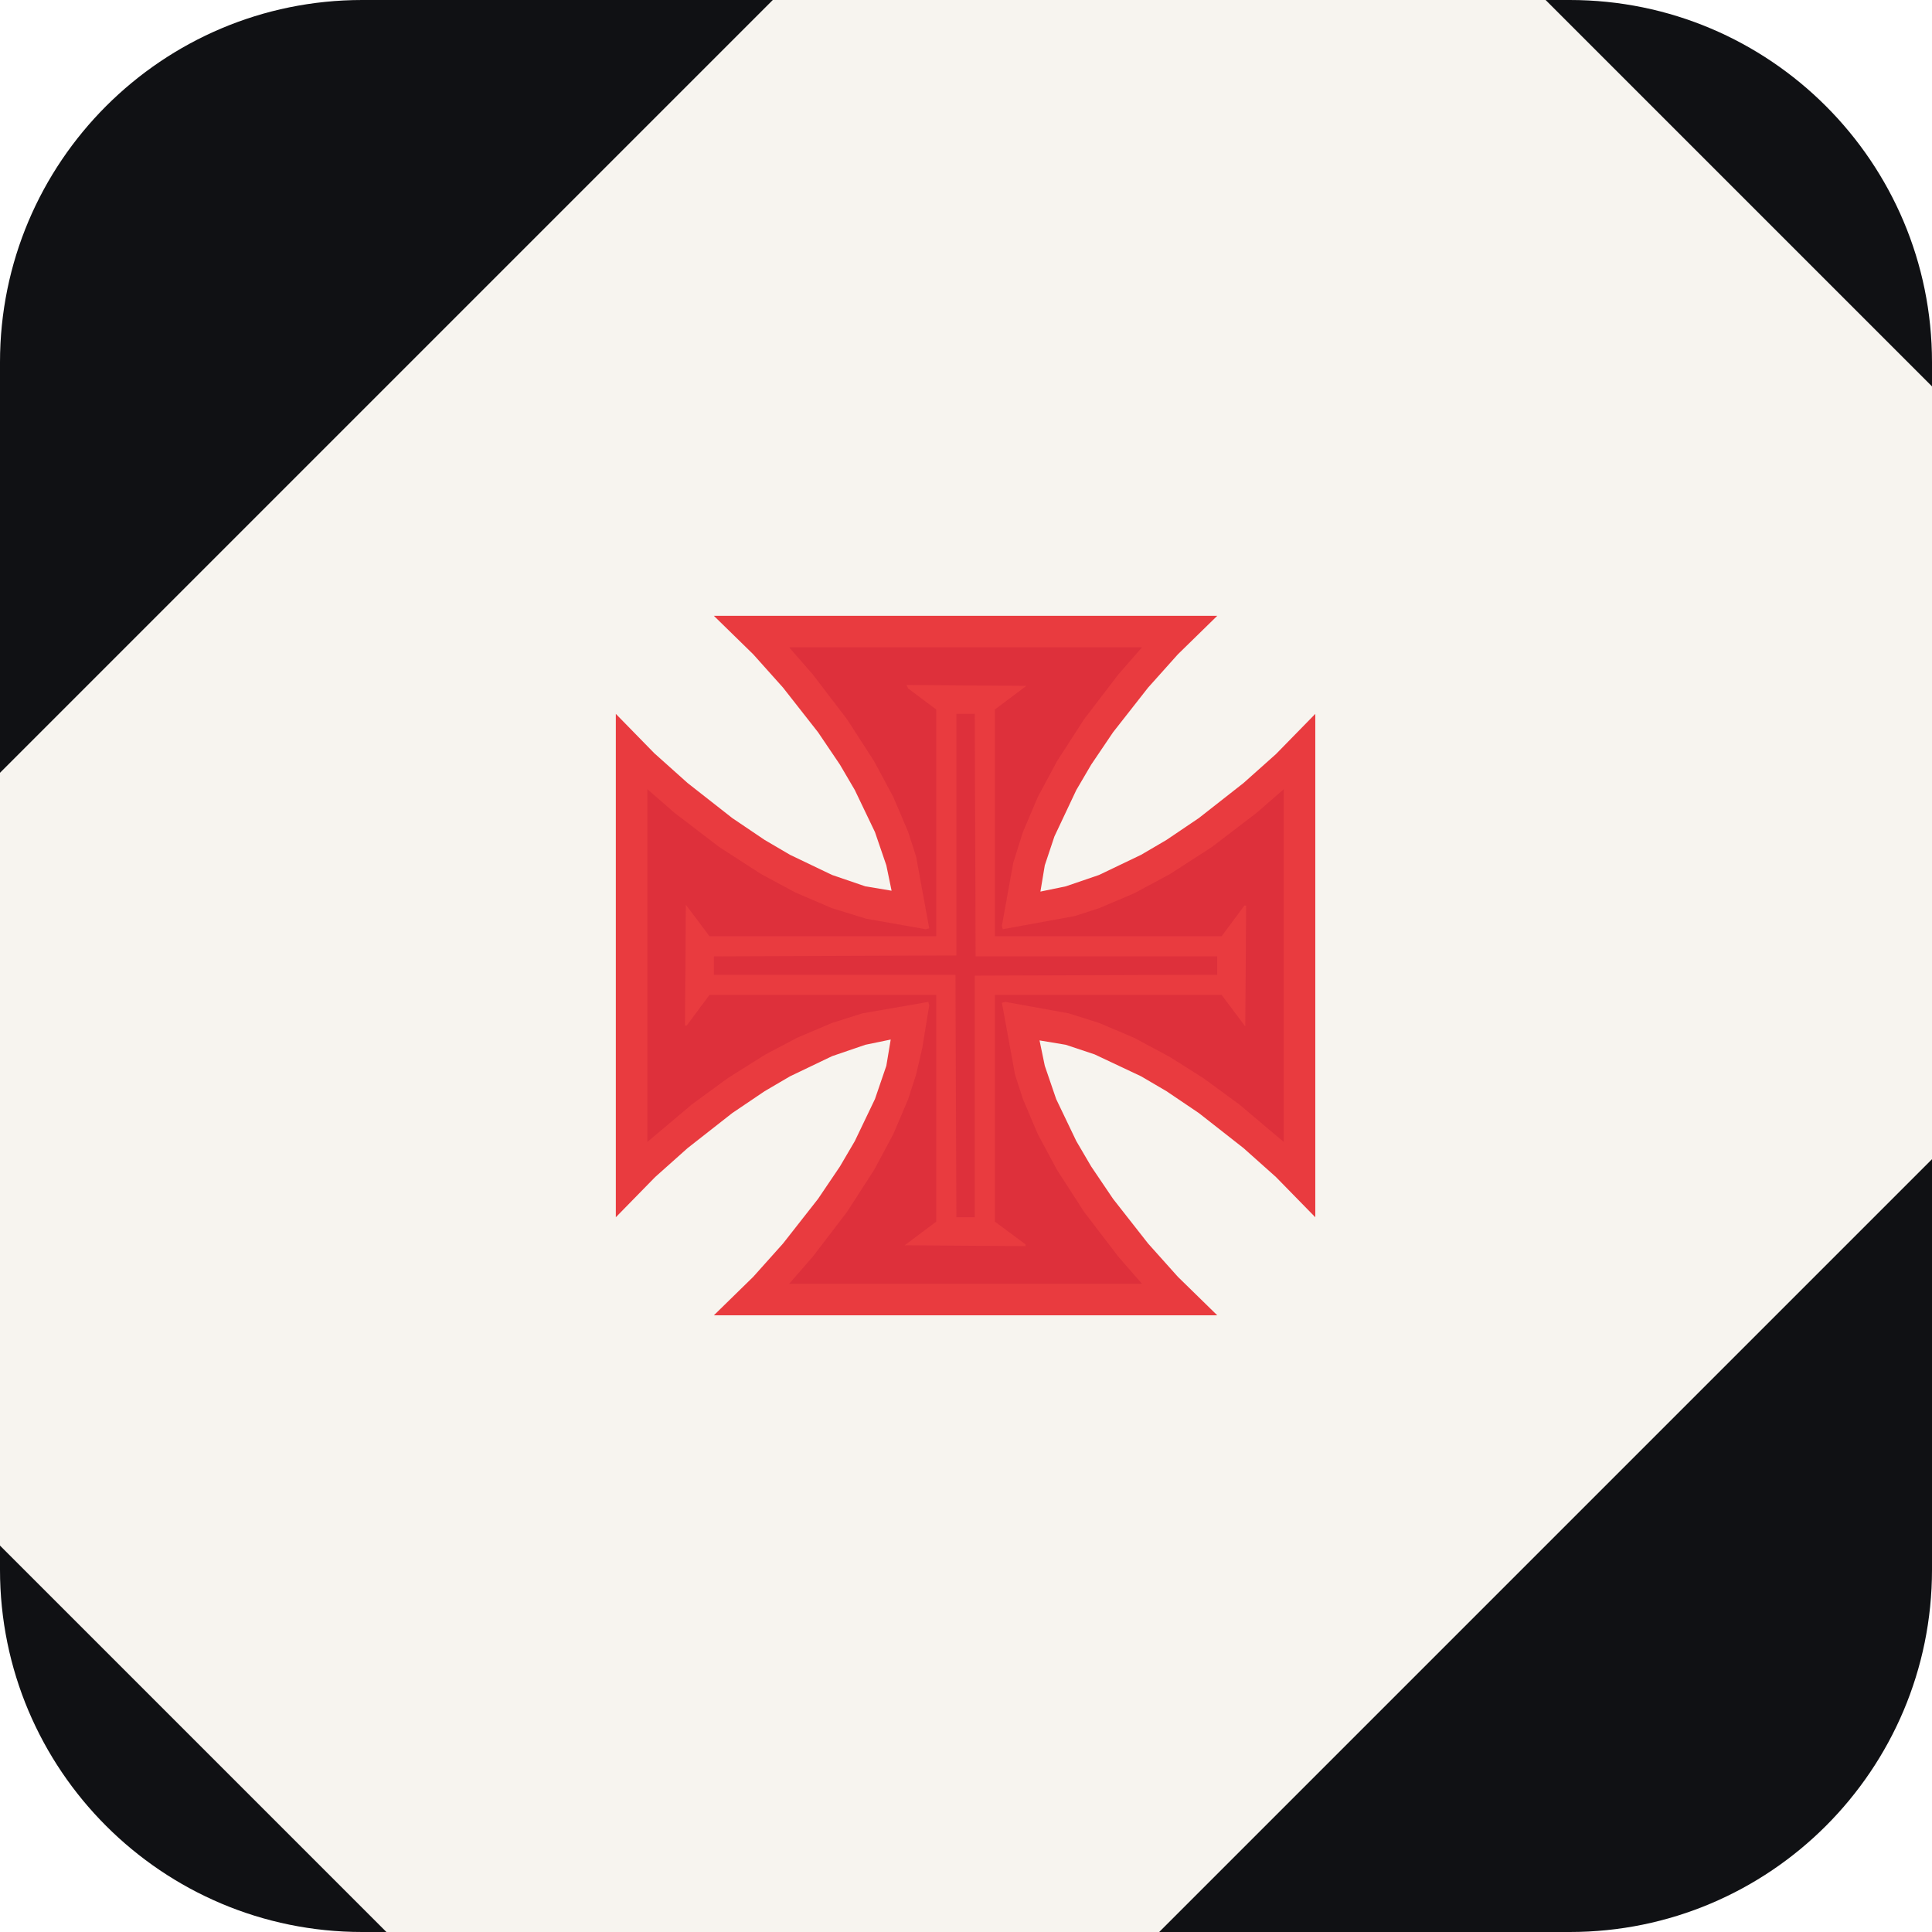
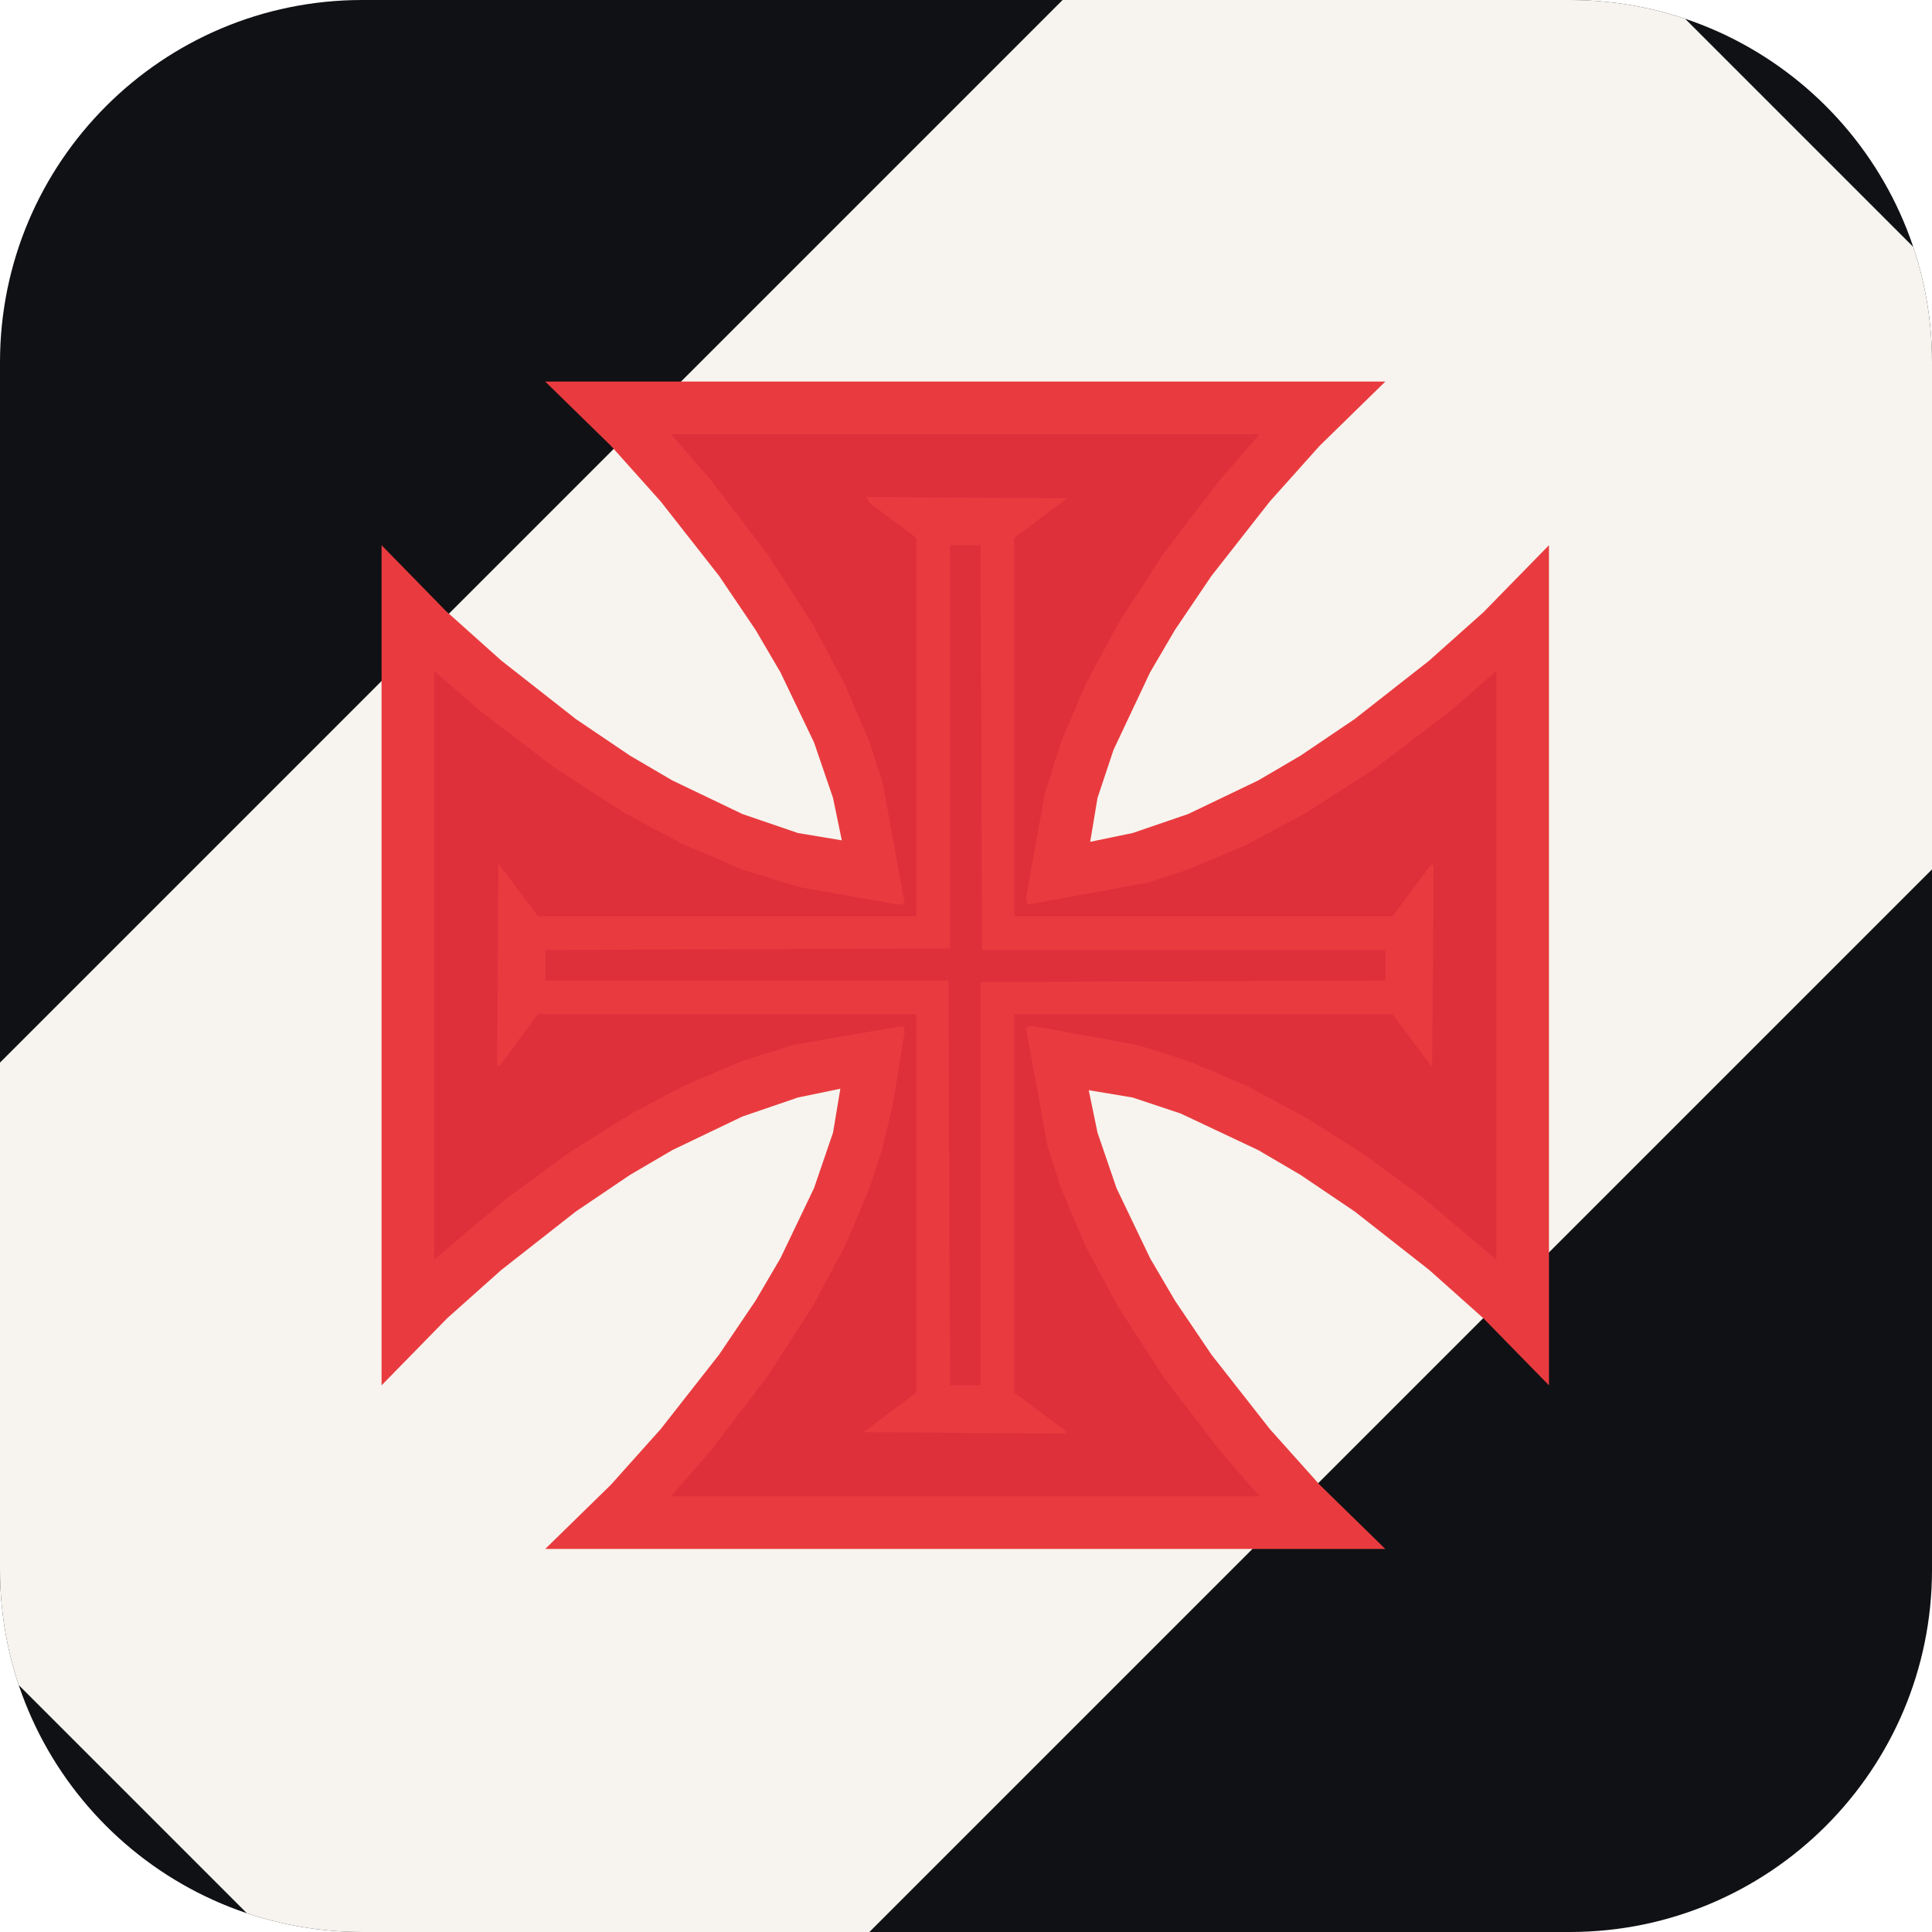
<svg xmlns="http://www.w3.org/2000/svg" viewBox="0 0 800 800" role="img" aria-label="Ícone Operação Liberta 2027: Cruz de Malta sobre faixa branca diagonal">
  <defs>
    <clipPath id="round">
      <rect x="0" y="0" width="800" height="800" rx="150" />
    </clipPath>
  </defs>
  <g clip-path="url(#round)">
    <rect width="800" height="800" fill="#101114" />
-     <path d="M-160 480 480 -160 960 320 320 960Z" fill="#f7f4ef" />
-     <g transform="translate(255 255) scale(.3625)">
+     <path d="M-125 565 565 -125 925 235 235 925Z" fill="#f7f4ef" />
+     <g transform="translate(158 158) scale(.605)">
      <path fill="#e93b3f" d="M112,0 157,44 191,82 231,133 256,170 273,199 296,247 309,285 315,314 285,309 247,296 199,273 170,256 133,231 82,191 44,157 0,112 0,687 45,641 82,608 133,568 170,543 199,526 247,503 285,490 314,484 309,514 296,552 273,600 256,629 231,666 191,717 157,755 112,799 687,799 642,755 608,717 568,666 543,629 526,600 503,552 490,514 484,485 514,490 547,501 600,526 629,543 666,568 717,608 754,641 799,687 799,112 754,158 717,191 666,231 629,256 600,273 552,296 514,309 485,315 490,285 501,252 526,199 543,170 568,133 608,82 642,44 687,0Z" />
      <path fill="#de303b" d="M198,36 225,67 264,118 295,166 317,207 334,247 343,275 358,357 354,358 286,346 247,334 205,316 166,295 118,264 67,225 36,198 36,601 87,558 128,528 171,501 207,482 247,465 282,454 357,441 358,445 350,494 343,524 334,552 317,592 295,633 264,681 225,732 198,763 601,763 574,732 535,681 504,633 482,592 465,552 456,524 441,442 445,441 517,454 552,465 592,482 633,504 671,528 712,558 763,601 763,198 732,225 681,264 633,295 592,317 552,334 524,343 442,358 441,354 454,282 465,247 482,207 504,166 535,118 574,67 601,36Z" />
      <path fill="#e93b3f" d="M332,79 469,80 433,107 433,366 692,366 718,331 720,331 719,469 692,433 433,433 433,692 468,718 468,720 330,719 366,692 366,433 107,433 81,468 79,468 80,330 107,366 366,366 366,107 334,83Z" />
      <path fill="#de303b" d="M389,112 389,388 112,389 112,410 388,410 389,687 410,687 410,411 687,410 687,389 411,389 410,112Z" />
    </g>
  </g>
</svg>
